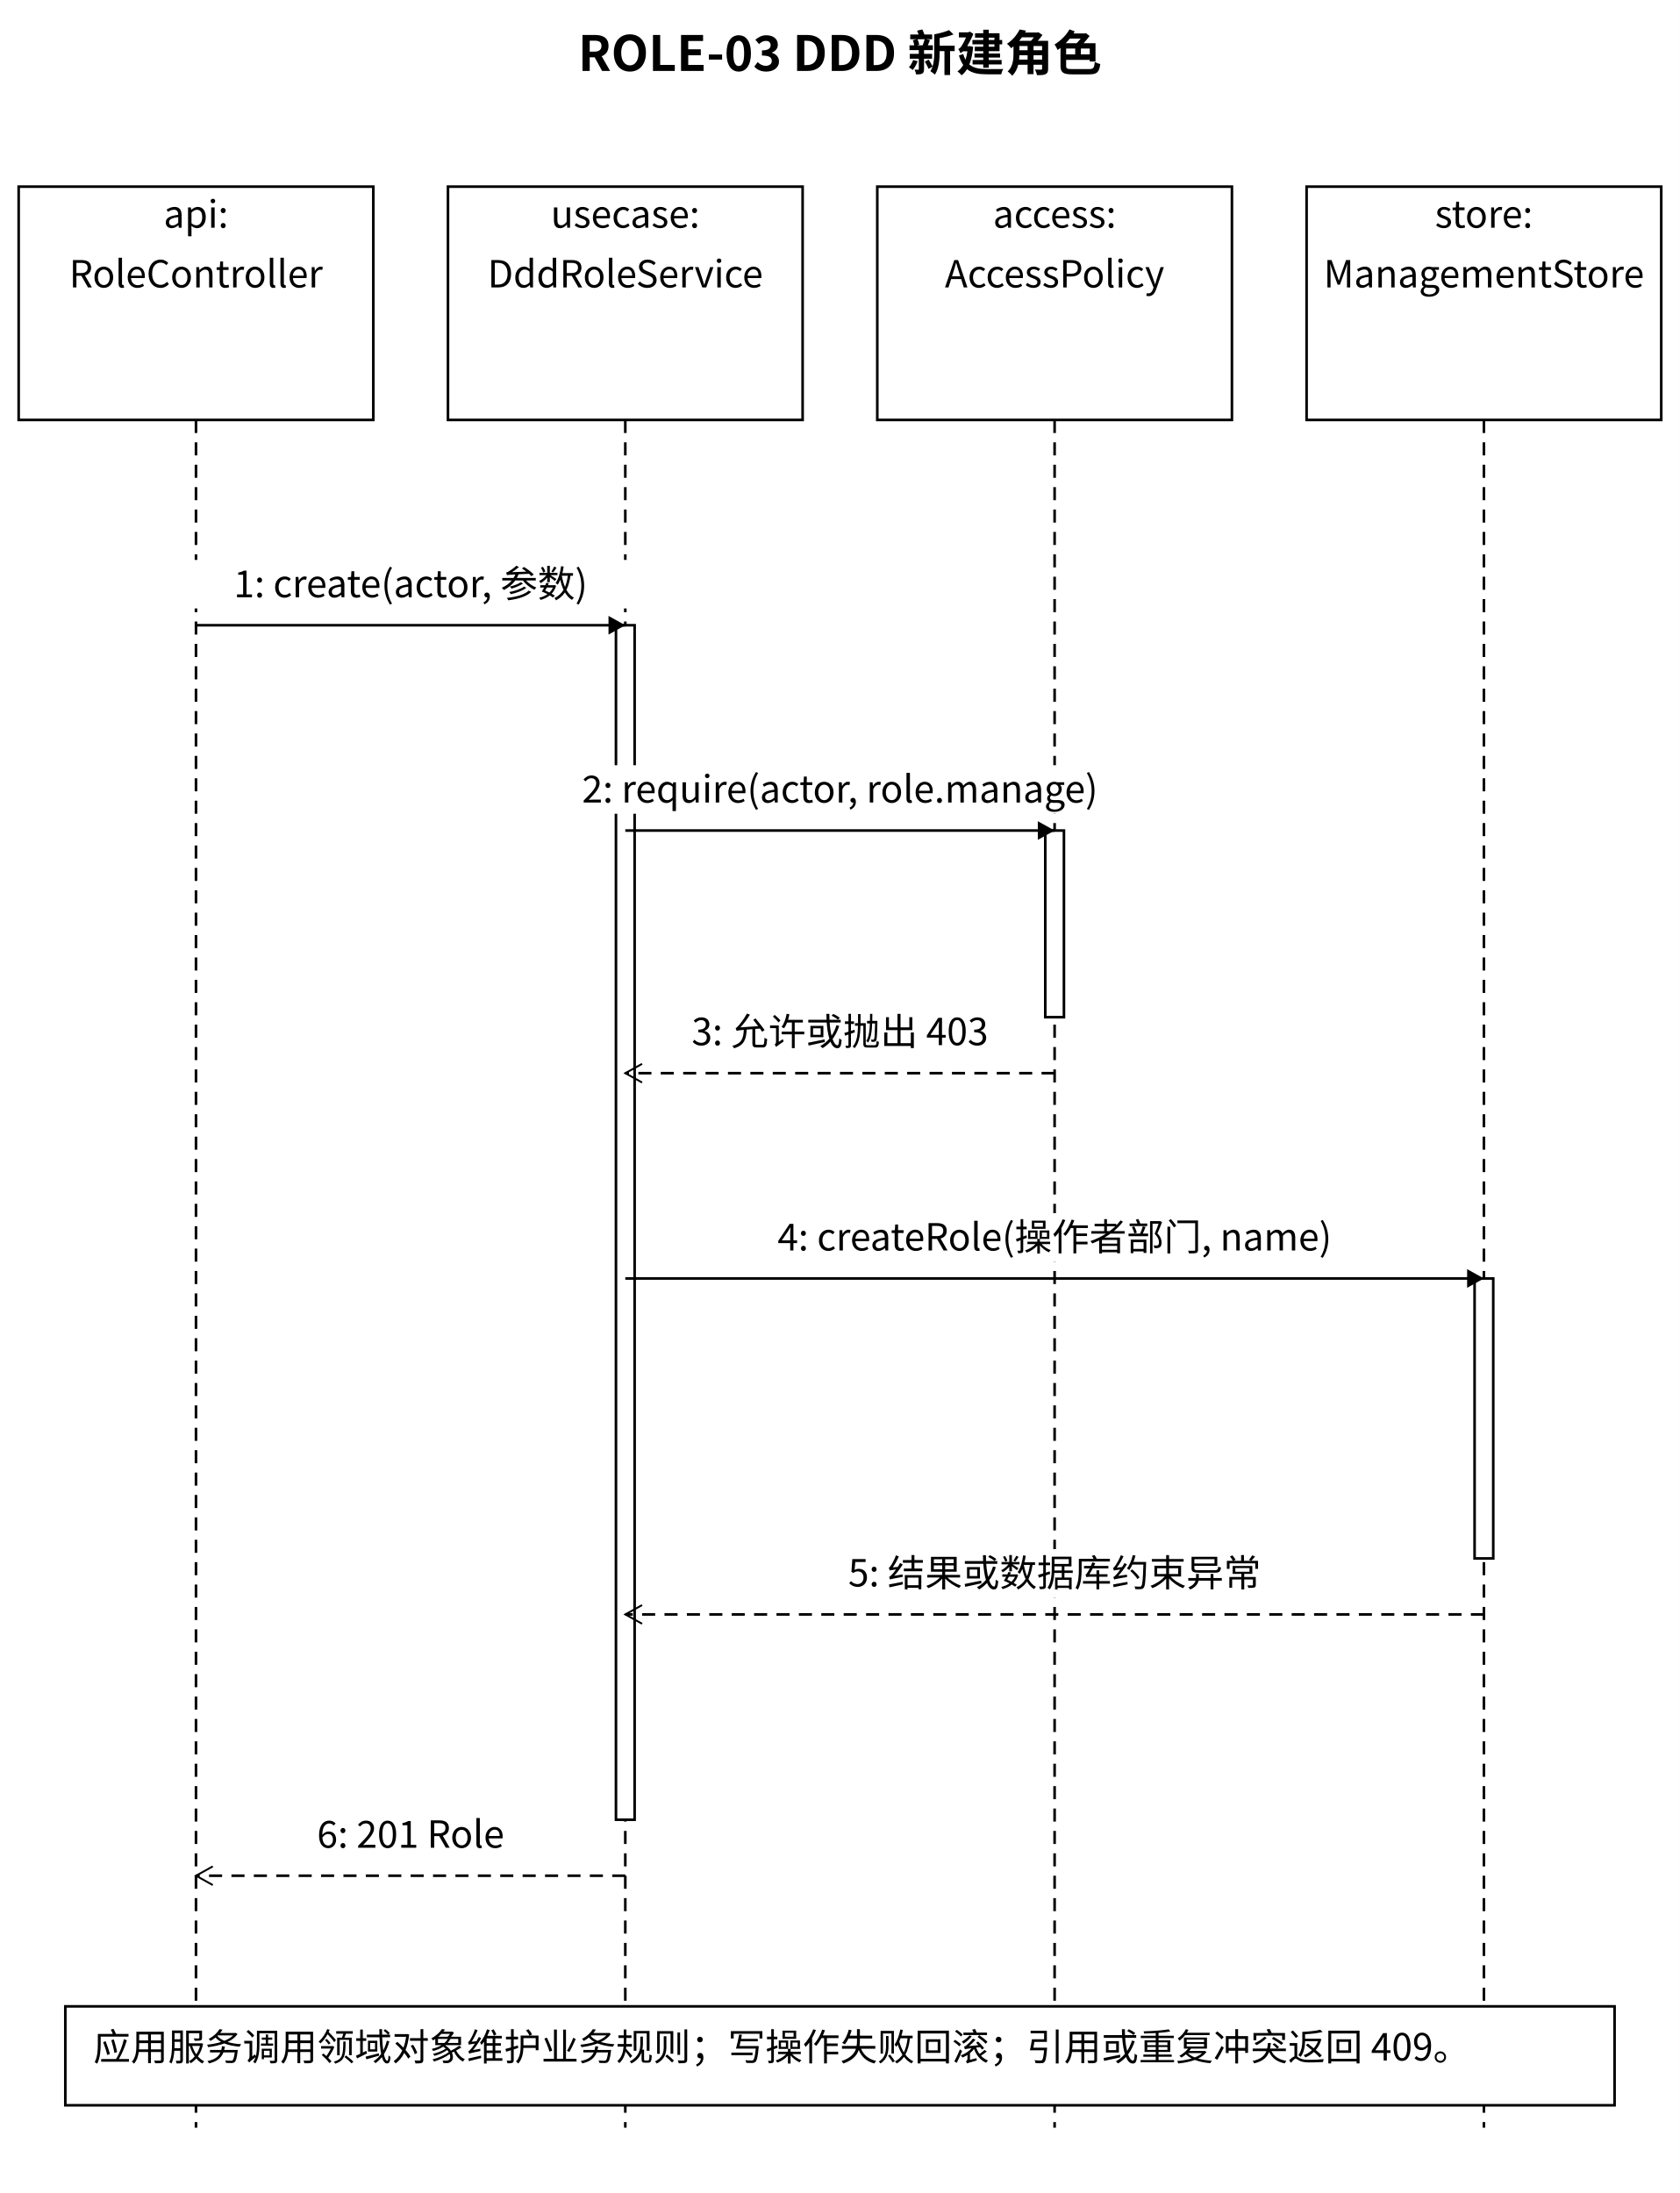
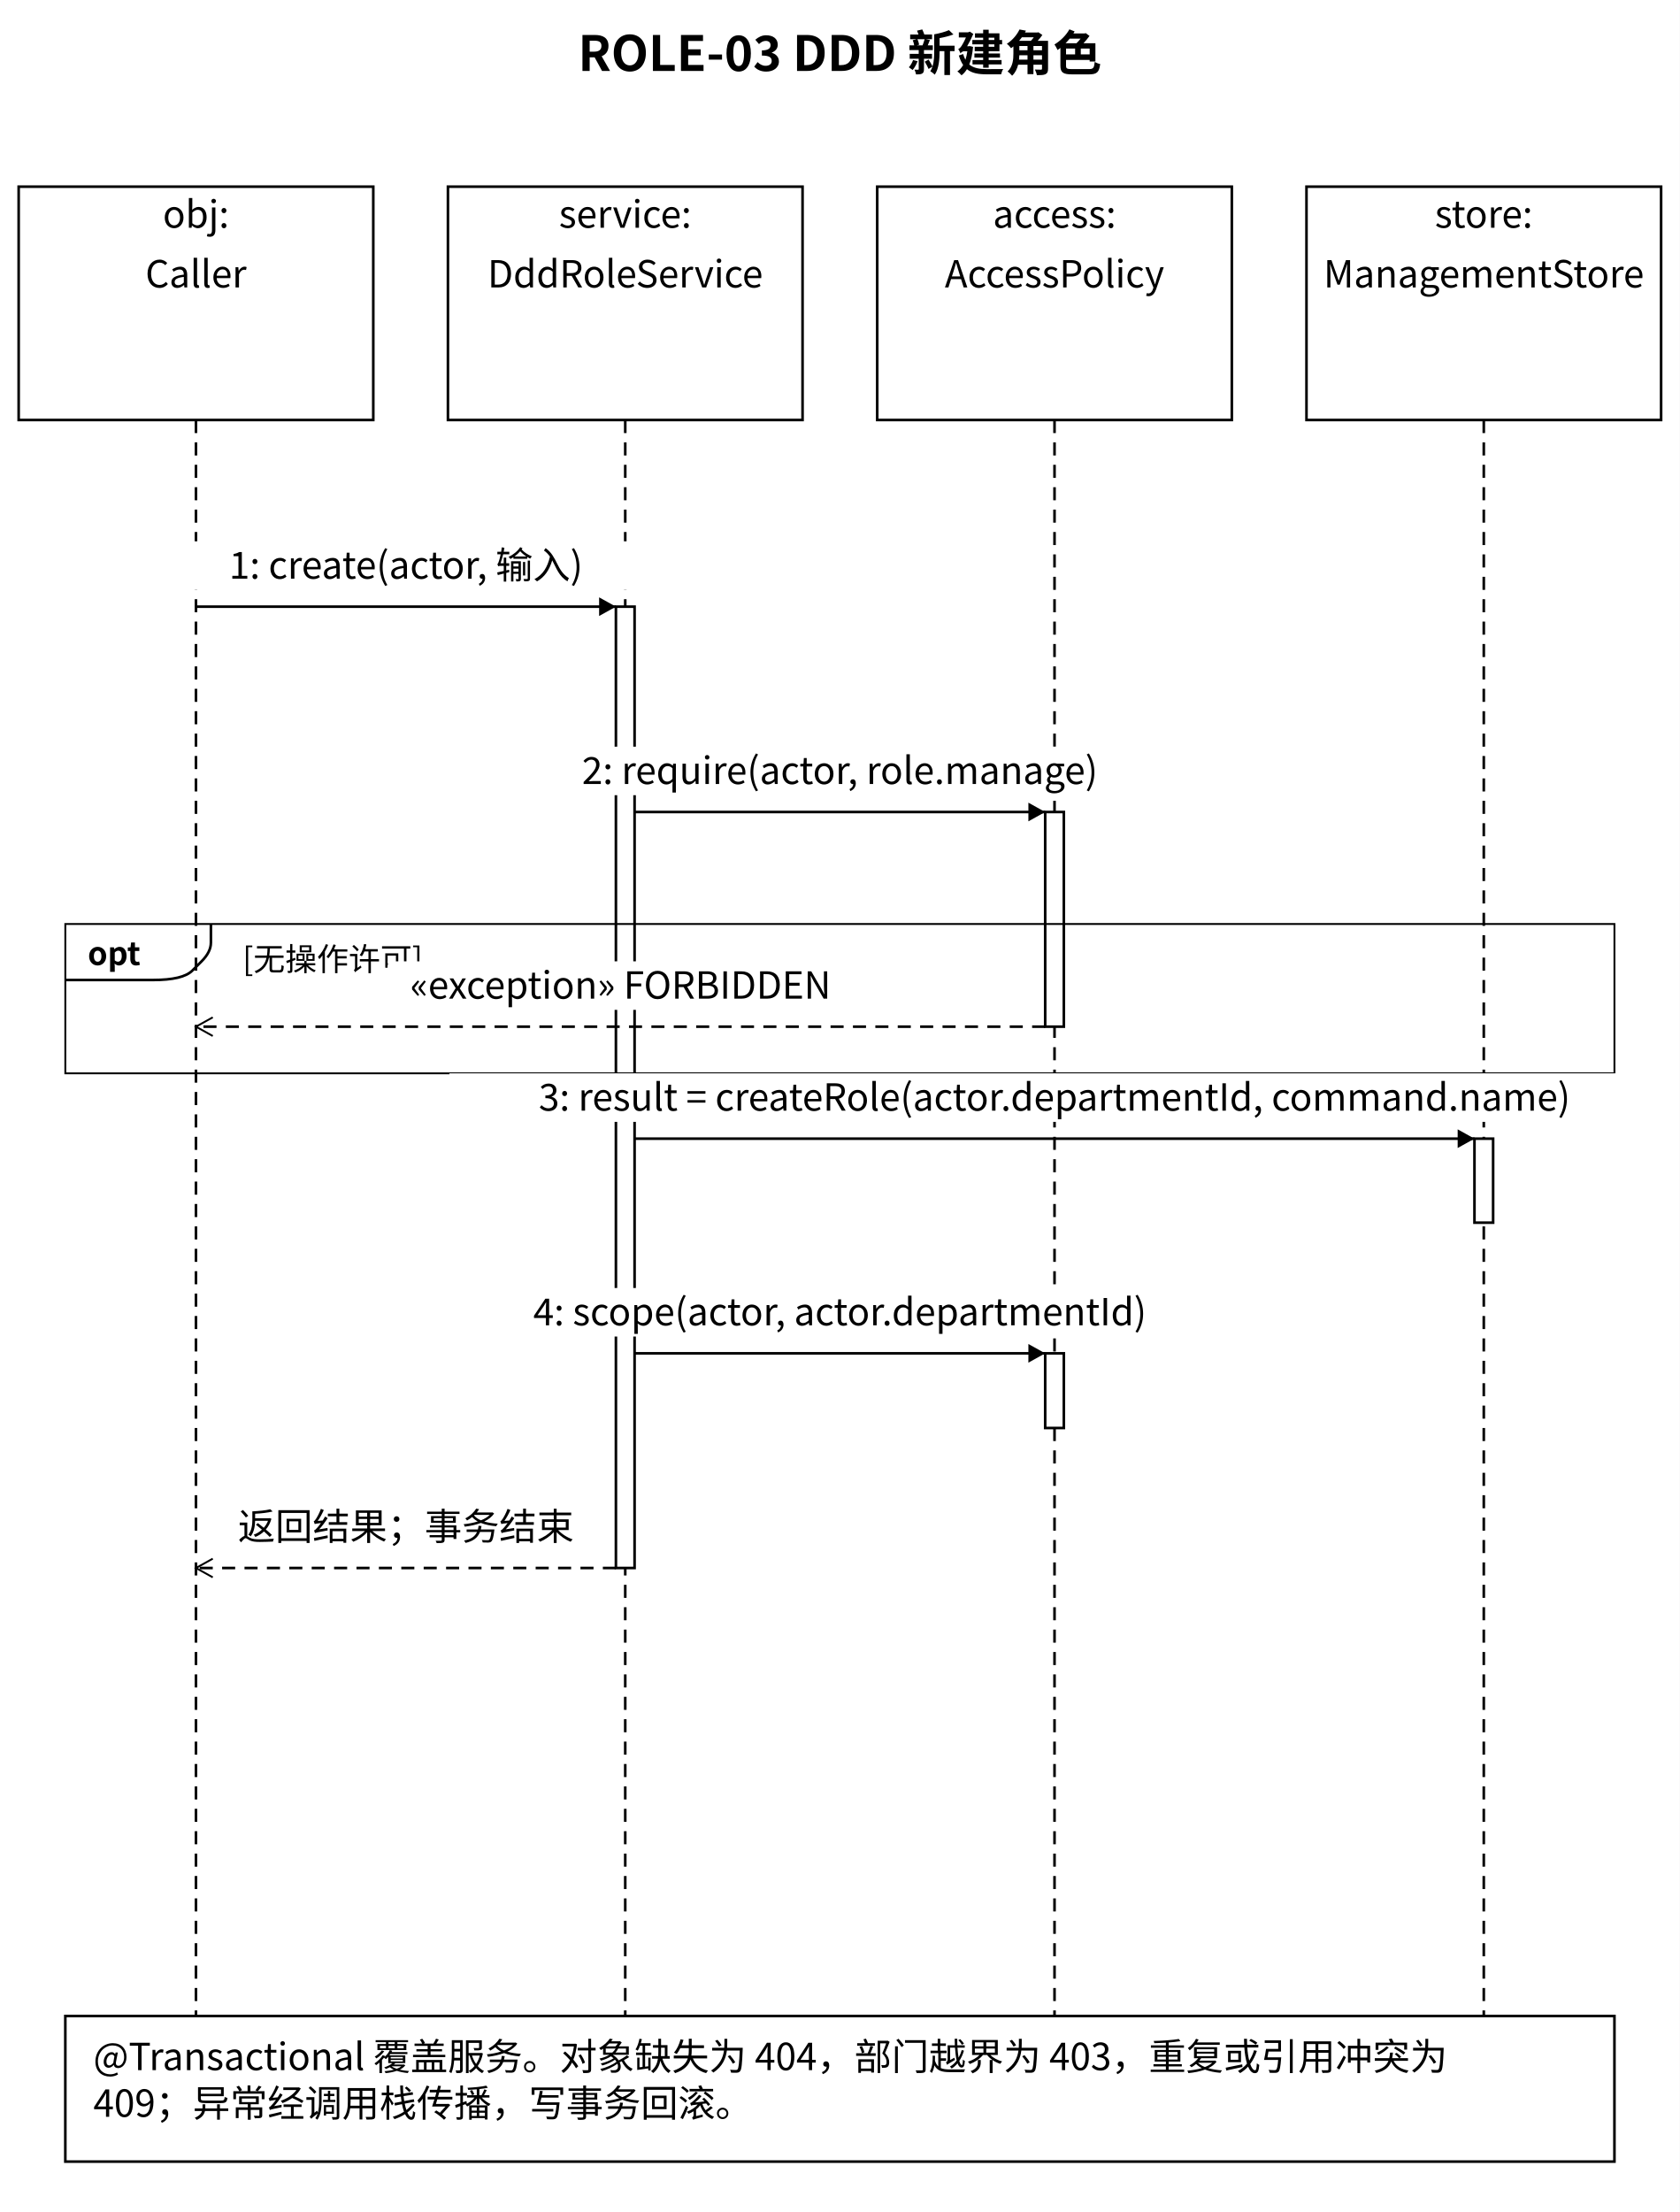
- <svg xmlns="http://www.w3.org/2000/svg" width="900" height="1175" viewBox="0 0 900 1175">
+ <svg xmlns="http://www.w3.org/2000/svg" width="900" height="1185" viewBox="0 0 900 1185">
  <style>text{font-family:'PingFang SC','Microsoft YaHei','Noto Sans CJK SC',system-ui,sans-serif;fill:black}</style>
  <defs>
    <marker id="open" markerWidth="12" markerHeight="12" refX="10" refY="6" orient="auto" markerUnits="userSpaceOnUse">
      <path d="M1,1 L10,6 L1,11" fill="none" stroke="black" />
    </marker>
    <marker id="filled" markerWidth="12" markerHeight="12" refX="10" refY="6" orient="auto" markerUnits="userSpaceOnUse">
      <path d="M1,1 L10,6 L1,11 Z" fill="black" />
    </marker>
    <marker id="triangle" markerWidth="16" markerHeight="16" refX="14" refY="8" orient="auto" markerUnits="userSpaceOnUse">
      <path d="M1,1 L14,8 L1,15 Z" fill="white" stroke="black" />
    </marker>
  </defs>
  <rect width="100%" height="100%" fill="white" />
  <text x="450.0" y="38" font-size="26" text-anchor="middle" font-weight="600">ROLE-03 DDD 新建角色</text>
  <rect x="10" y="100" width="190" height="125" rx="0" fill="white" stroke="black" stroke-width="1.4" />
-   <text x="105" y="122" font-size="20" text-anchor="middle" font-weight="400">api:</text>
-   <text x="105" y="154" font-size="20" text-anchor="middle" font-weight="400">RoleController</text>
-   <path d="M 105,225 L 105,1140" fill="none" stroke="black" stroke-width="1.4" stroke-dasharray="7 5" />
+   <text x="105" y="122" font-size="20" text-anchor="middle" font-weight="400">obj:</text>
+   <text x="105" y="154" font-size="20" text-anchor="middle" font-weight="400">Caller</text>
+   <path d="M 105,225 L 105,1150" fill="none" stroke="black" stroke-width="1.4" stroke-dasharray="7 5" />
  <rect x="240" y="100" width="190" height="125" rx="0" fill="white" stroke="black" stroke-width="1.4" />
-   <text x="335" y="122" font-size="20" text-anchor="middle" font-weight="400">usecase:</text>
+   <text x="335" y="122" font-size="20" text-anchor="middle" font-weight="400">service:</text>
  <text x="335" y="154" font-size="20" text-anchor="middle" font-weight="400">DddRoleService</text>
-   <path d="M 335,225 L 335,1140" fill="none" stroke="black" stroke-width="1.4" stroke-dasharray="7 5" />
+   <path d="M 335,225 L 335,1150" fill="none" stroke="black" stroke-width="1.4" stroke-dasharray="7 5" />
  <rect x="470" y="100" width="190" height="125" rx="0" fill="white" stroke="black" stroke-width="1.4" />
  <text x="565" y="122" font-size="20" text-anchor="middle" font-weight="400">access:</text>
  <text x="565" y="154" font-size="20" text-anchor="middle" font-weight="400">AccessPolicy</text>
-   <path d="M 565,225 L 565,1140" fill="none" stroke="black" stroke-width="1.4" stroke-dasharray="7 5" />
+   <path d="M 565,225 L 565,1150" fill="none" stroke="black" stroke-width="1.4" stroke-dasharray="7 5" />
  <rect x="700" y="100" width="190" height="125" rx="0" fill="white" stroke="black" stroke-width="1.4" />
  <text x="795" y="122" font-size="20" text-anchor="middle" font-weight="400">store:</text>
  <text x="795" y="154" font-size="20" text-anchor="middle" font-weight="400">ManagementStore</text>
-   <path d="M 795,225 L 795,1140" fill="none" stroke="black" stroke-width="1.4" stroke-dasharray="7 5" />
-   <rect x="330" y="335" width="10" height="640" rx="0" fill="white" stroke="black" stroke-width="1.4" />
-   <path d="M 105,335 L 335,335" fill="none" stroke="black" stroke-width="1.4" marker-end="url(#filled)" />
-   <rect x="92.4" y="300" width="255.2" height="26" fill="white" />
-   <text x="220.0" y="320" font-size="20" text-anchor="middle" font-weight="400">1: create(actor, 参数)</text>
-   <rect x="560" y="445" width="10" height="100" rx="0" fill="white" stroke="black" stroke-width="1.4" />
-   <path d="M 335,445 L 565,445" fill="none" stroke="black" stroke-width="1.4" marker-end="url(#filled)" />
-   <rect x="274.0" y="410" width="352" height="26" fill="white" />
-   <text x="450.0" y="430" font-size="20" text-anchor="middle" font-weight="400">2: require(actor, role.manage)</text>
-   <path d="M 565,575 L 335,575" fill="none" stroke="black" stroke-width="1.4" stroke-dasharray="7 5" marker-end="url(#open)" />
-   <rect x="355.1" y="540" width="189.8" height="26" fill="white" />
-   <text x="450.0" y="560" font-size="20" text-anchor="middle" font-weight="400">3: 允许或抛出 403</text>
-   <rect x="790" y="685" width="10" height="150" rx="0" fill="white" stroke="black" stroke-width="1.4" />
-   <path d="M 335,685 L 795,685" fill="none" stroke="black" stroke-width="1.4" marker-end="url(#filled)" />
-   <rect x="390.3" y="650" width="349.4" height="26" fill="white" />
-   <text x="565.0" y="670" font-size="20" text-anchor="middle" font-weight="400">4: createRole(操作者部门, name)</text>
-   <path d="M 795,865 L 335,865" fill="none" stroke="black" stroke-width="1.4" stroke-dasharray="7 5" marker-end="url(#open)" />
-   <rect x="442.9" y="830" width="244.2" height="26" fill="white" />
-   <text x="565.0" y="850" font-size="20" text-anchor="middle" font-weight="400">5: 结果或数据库约束异常</text>
-   <path d="M 335,1005 L 105,1005" fill="none" stroke="black" stroke-width="1.4" stroke-dasharray="7 5" marker-end="url(#open)" />
-   <rect x="152.3" y="970" width="135.4" height="26" fill="white" />
-   <text x="220.0" y="990" font-size="20" text-anchor="middle" font-weight="400">6: 201 Role</text>
-   <rect x="35" y="1075" width="830" height="53" rx="0" fill="white" stroke="black" stroke-width="1.4" />
-   <text x="50" y="1104" font-size="20" text-anchor="start" font-weight="400">应用服务调用领域对象维护业务规则；写操作失败回滚；引用或重复冲突返回 409。</text>
+   <path d="M 795,225 L 795,1150" fill="none" stroke="black" stroke-width="1.4" stroke-dasharray="7 5" />
+   <rect x="330" y="325" width="10" height="515" rx="0" fill="white" stroke="black" stroke-width="1.4" />
+   <path d="M 105,325 L 330,325" fill="none" stroke="black" stroke-width="1.4" marker-end="url(#filled)" />
+   <rect x="89.9" y="290" width="255.2" height="26" fill="white" />
+   <text x="217.5" y="310" font-size="20" text-anchor="middle" font-weight="400">1: create(actor, 输入)</text>
+   <rect x="560" y="435" width="10" height="115" rx="0" fill="white" stroke="black" stroke-width="1.4" />
+   <path d="M 340,435 L 560,435" fill="none" stroke="black" stroke-width="1.4" marker-end="url(#filled)" />
+   <rect x="274.0" y="400" width="352" height="26" fill="white" />
+   <text x="450.0" y="420" font-size="20" text-anchor="middle" font-weight="400">2: require(actor, role.manage)</text>
+   <rect x="35" y="495" width="830" height="80" fill="none" stroke="black" />
+   <path d="M 35,525 L 82.0,525.0 Q 98,525 103.0,520.0 L 108.0,515.0 Q 113,510 113.0,505.0 L 113,495" fill="none" stroke="black" stroke-width="1.4" />
+   <text x="47" y="517" font-size="17" text-anchor="start" font-weight="600">opt</text>
+   <rect x="125" y="503" width="114.38" height="23" fill="white" />
+   <text x="130" y="520" font-size="17" text-anchor="start" font-weight="400">[无操作许可]</text>
+   <path d="M 560,550 L 105,550" fill="none" stroke="black" stroke-width="1.4" stroke-dasharray="7 5" marker-end="url(#open)" />
+   <rect x="207.8" y="515" width="249.4" height="26" fill="white" />
+   <text x="332.5" y="535" font-size="20" text-anchor="middle" font-weight="400">«exception» FORBIDDEN</text>
+   <rect x="790" y="610" width="10" height="45" rx="0" fill="white" stroke="black" stroke-width="1.4" />
+   <path d="M 340,610 L 790,610" fill="none" stroke="black" stroke-width="1.4" marker-end="url(#filled)" />
+   <rect x="240.8" y="575" width="648.4" height="26" fill="white" />
+   <text x="565.0" y="595" font-size="20" text-anchor="middle" font-weight="400">3: result = createRole(actor.departmentId, command.name)</text>
+   <rect x="560" y="725" width="10" height="40" rx="0" fill="white" stroke="black" stroke-width="1.4" />
+   <path d="M 340,725 L 560,725" fill="none" stroke="black" stroke-width="1.4" marker-end="url(#filled)" />
+   <rect x="245.5" y="690" width="409" height="26" fill="white" />
+   <text x="450.0" y="710" font-size="20" text-anchor="middle" font-weight="400">4: scope(actor, actor.departmentId)</text>
+   <path d="M 330,840 L 105,840" fill="none" stroke="black" stroke-width="1.4" stroke-dasharray="7 5" marker-end="url(#open)" />
+   <rect x="122.5" y="805" width="190" height="26" fill="white" />
+   <text x="217.5" y="825" font-size="20" text-anchor="middle" font-weight="400">返回结果；事务结束</text>
+   <rect x="35" y="1080" width="830" height="78" rx="0" fill="white" stroke="black" stroke-width="1.4" />
+   <text x="50" y="1109" font-size="20" text-anchor="start" font-weight="400">@Transactional 覆盖服务。对象缺失为 404，部门越界为 403，重复或引用冲突为</text>
+   <text x="50" y="1134" font-size="20" text-anchor="start" font-weight="400">409；异常经调用栈传播，写事务回滚。</text>
</svg>
